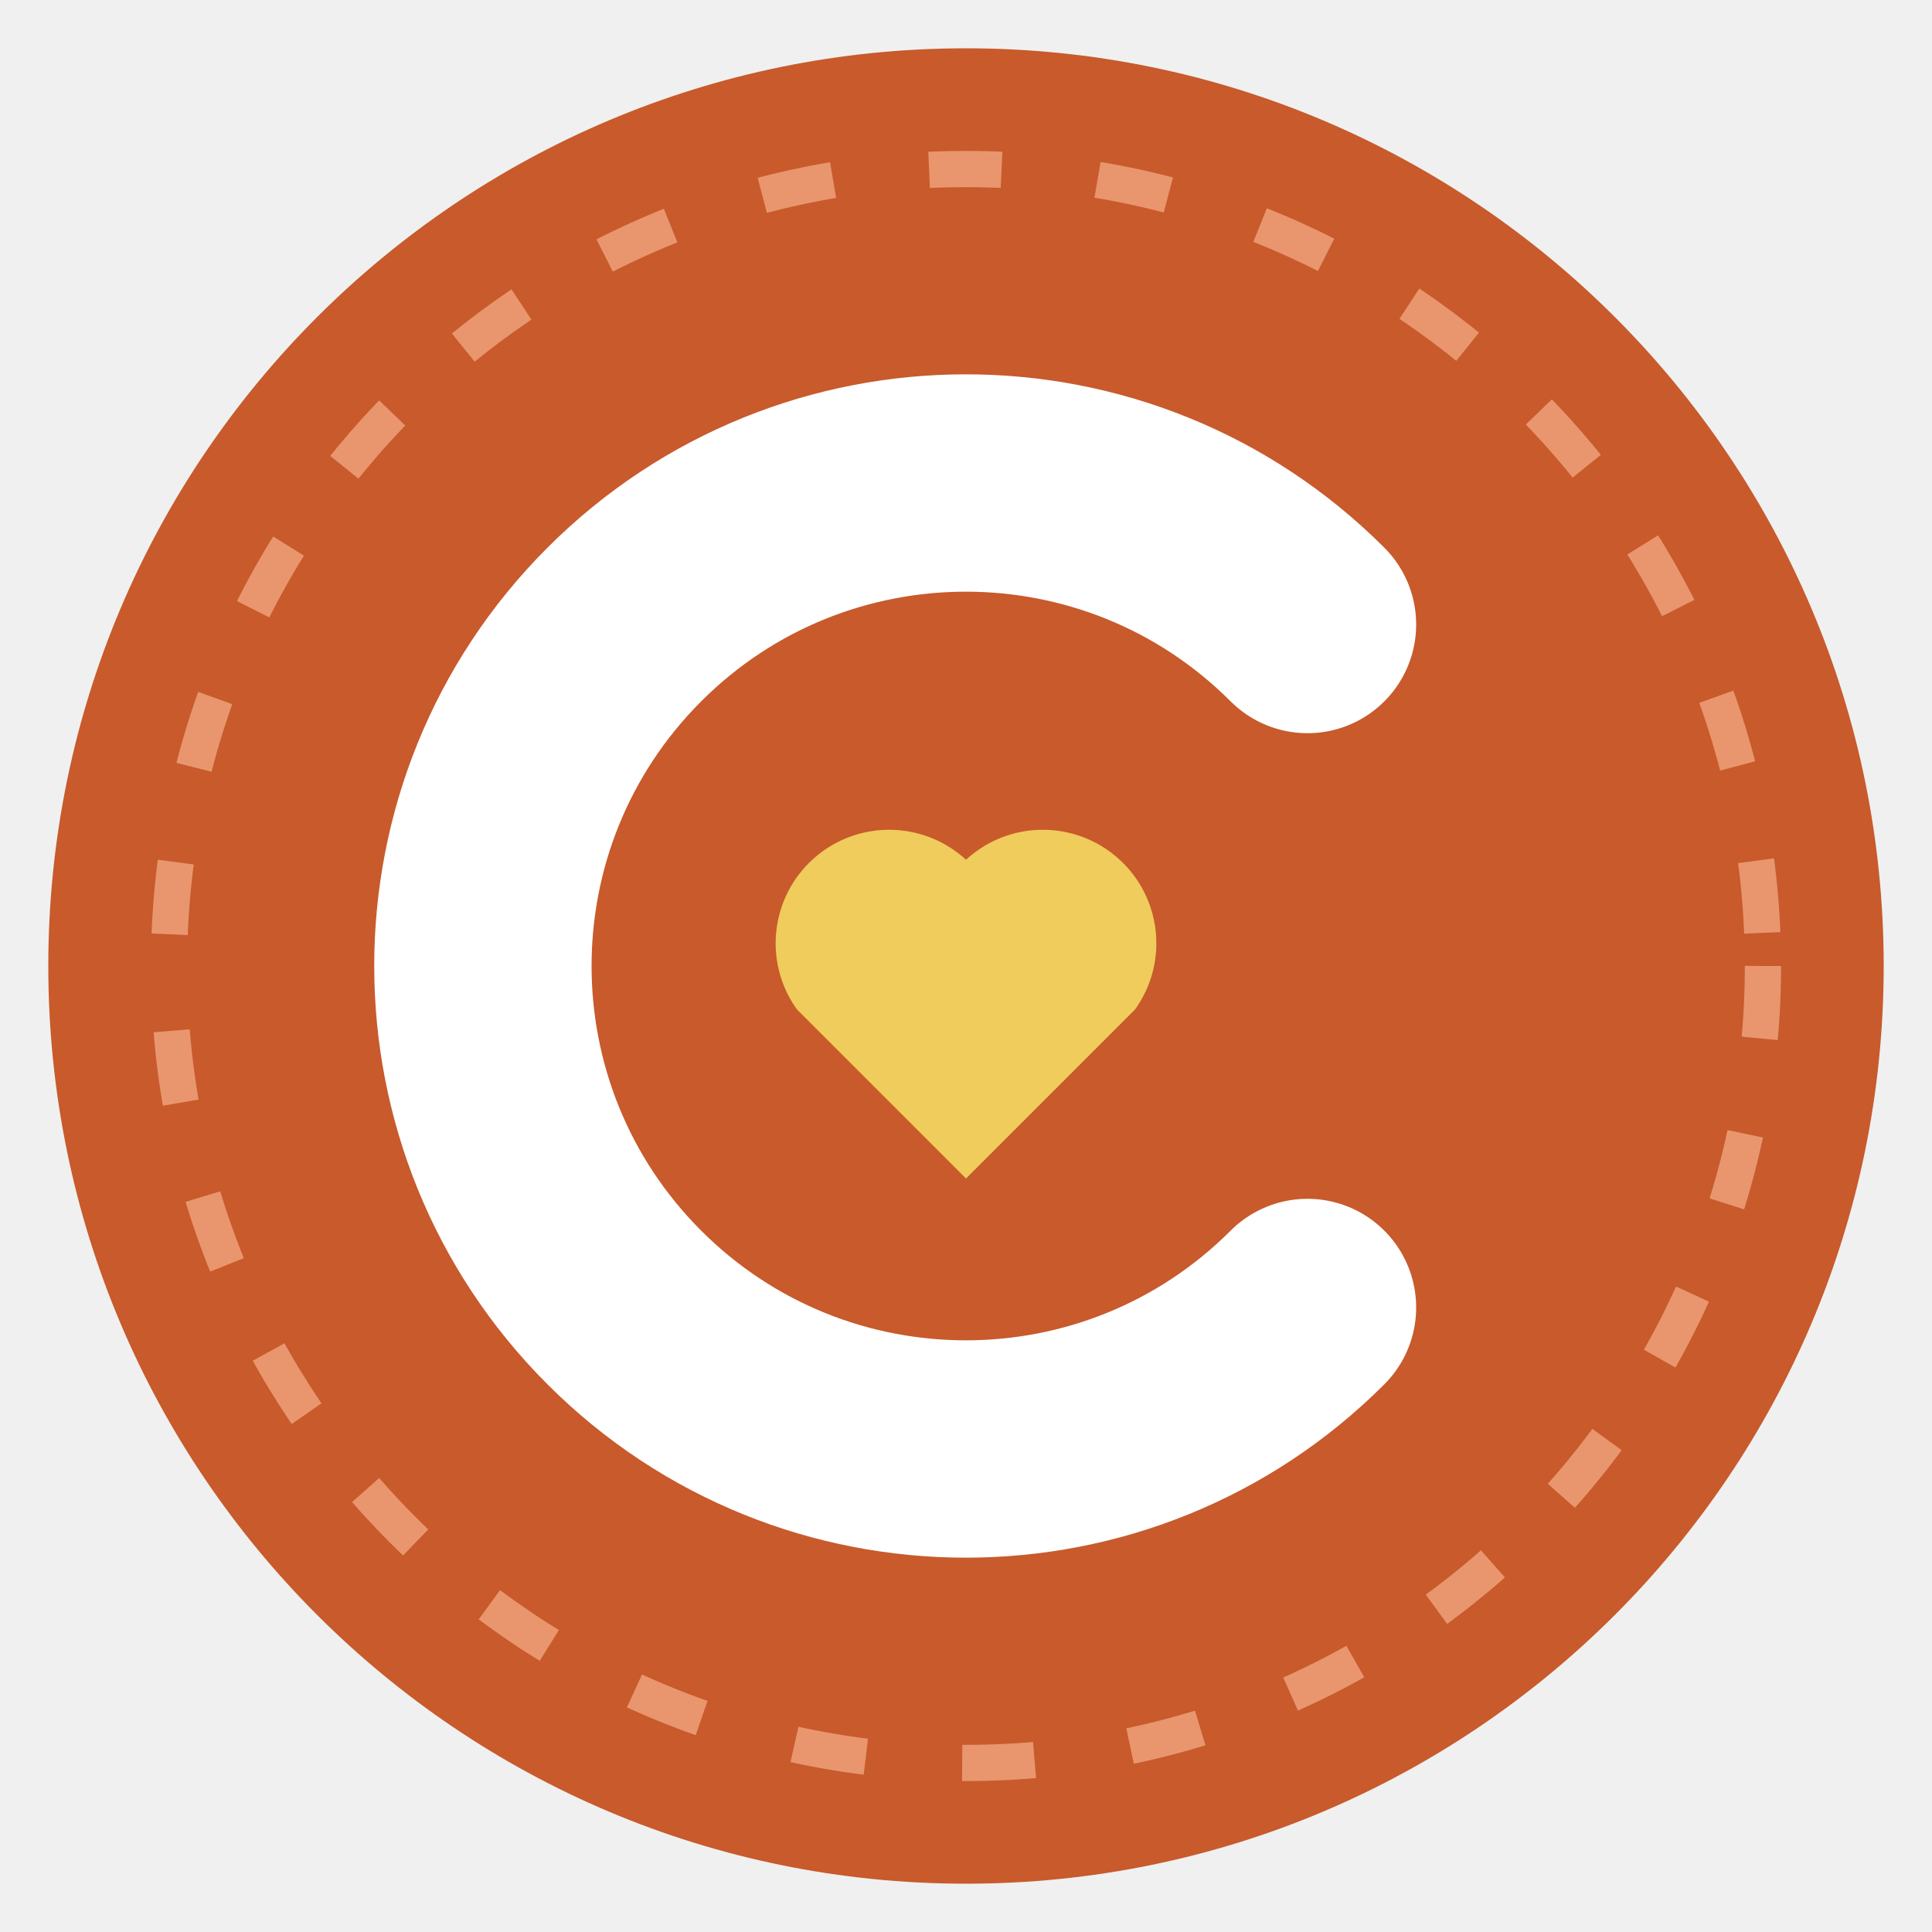
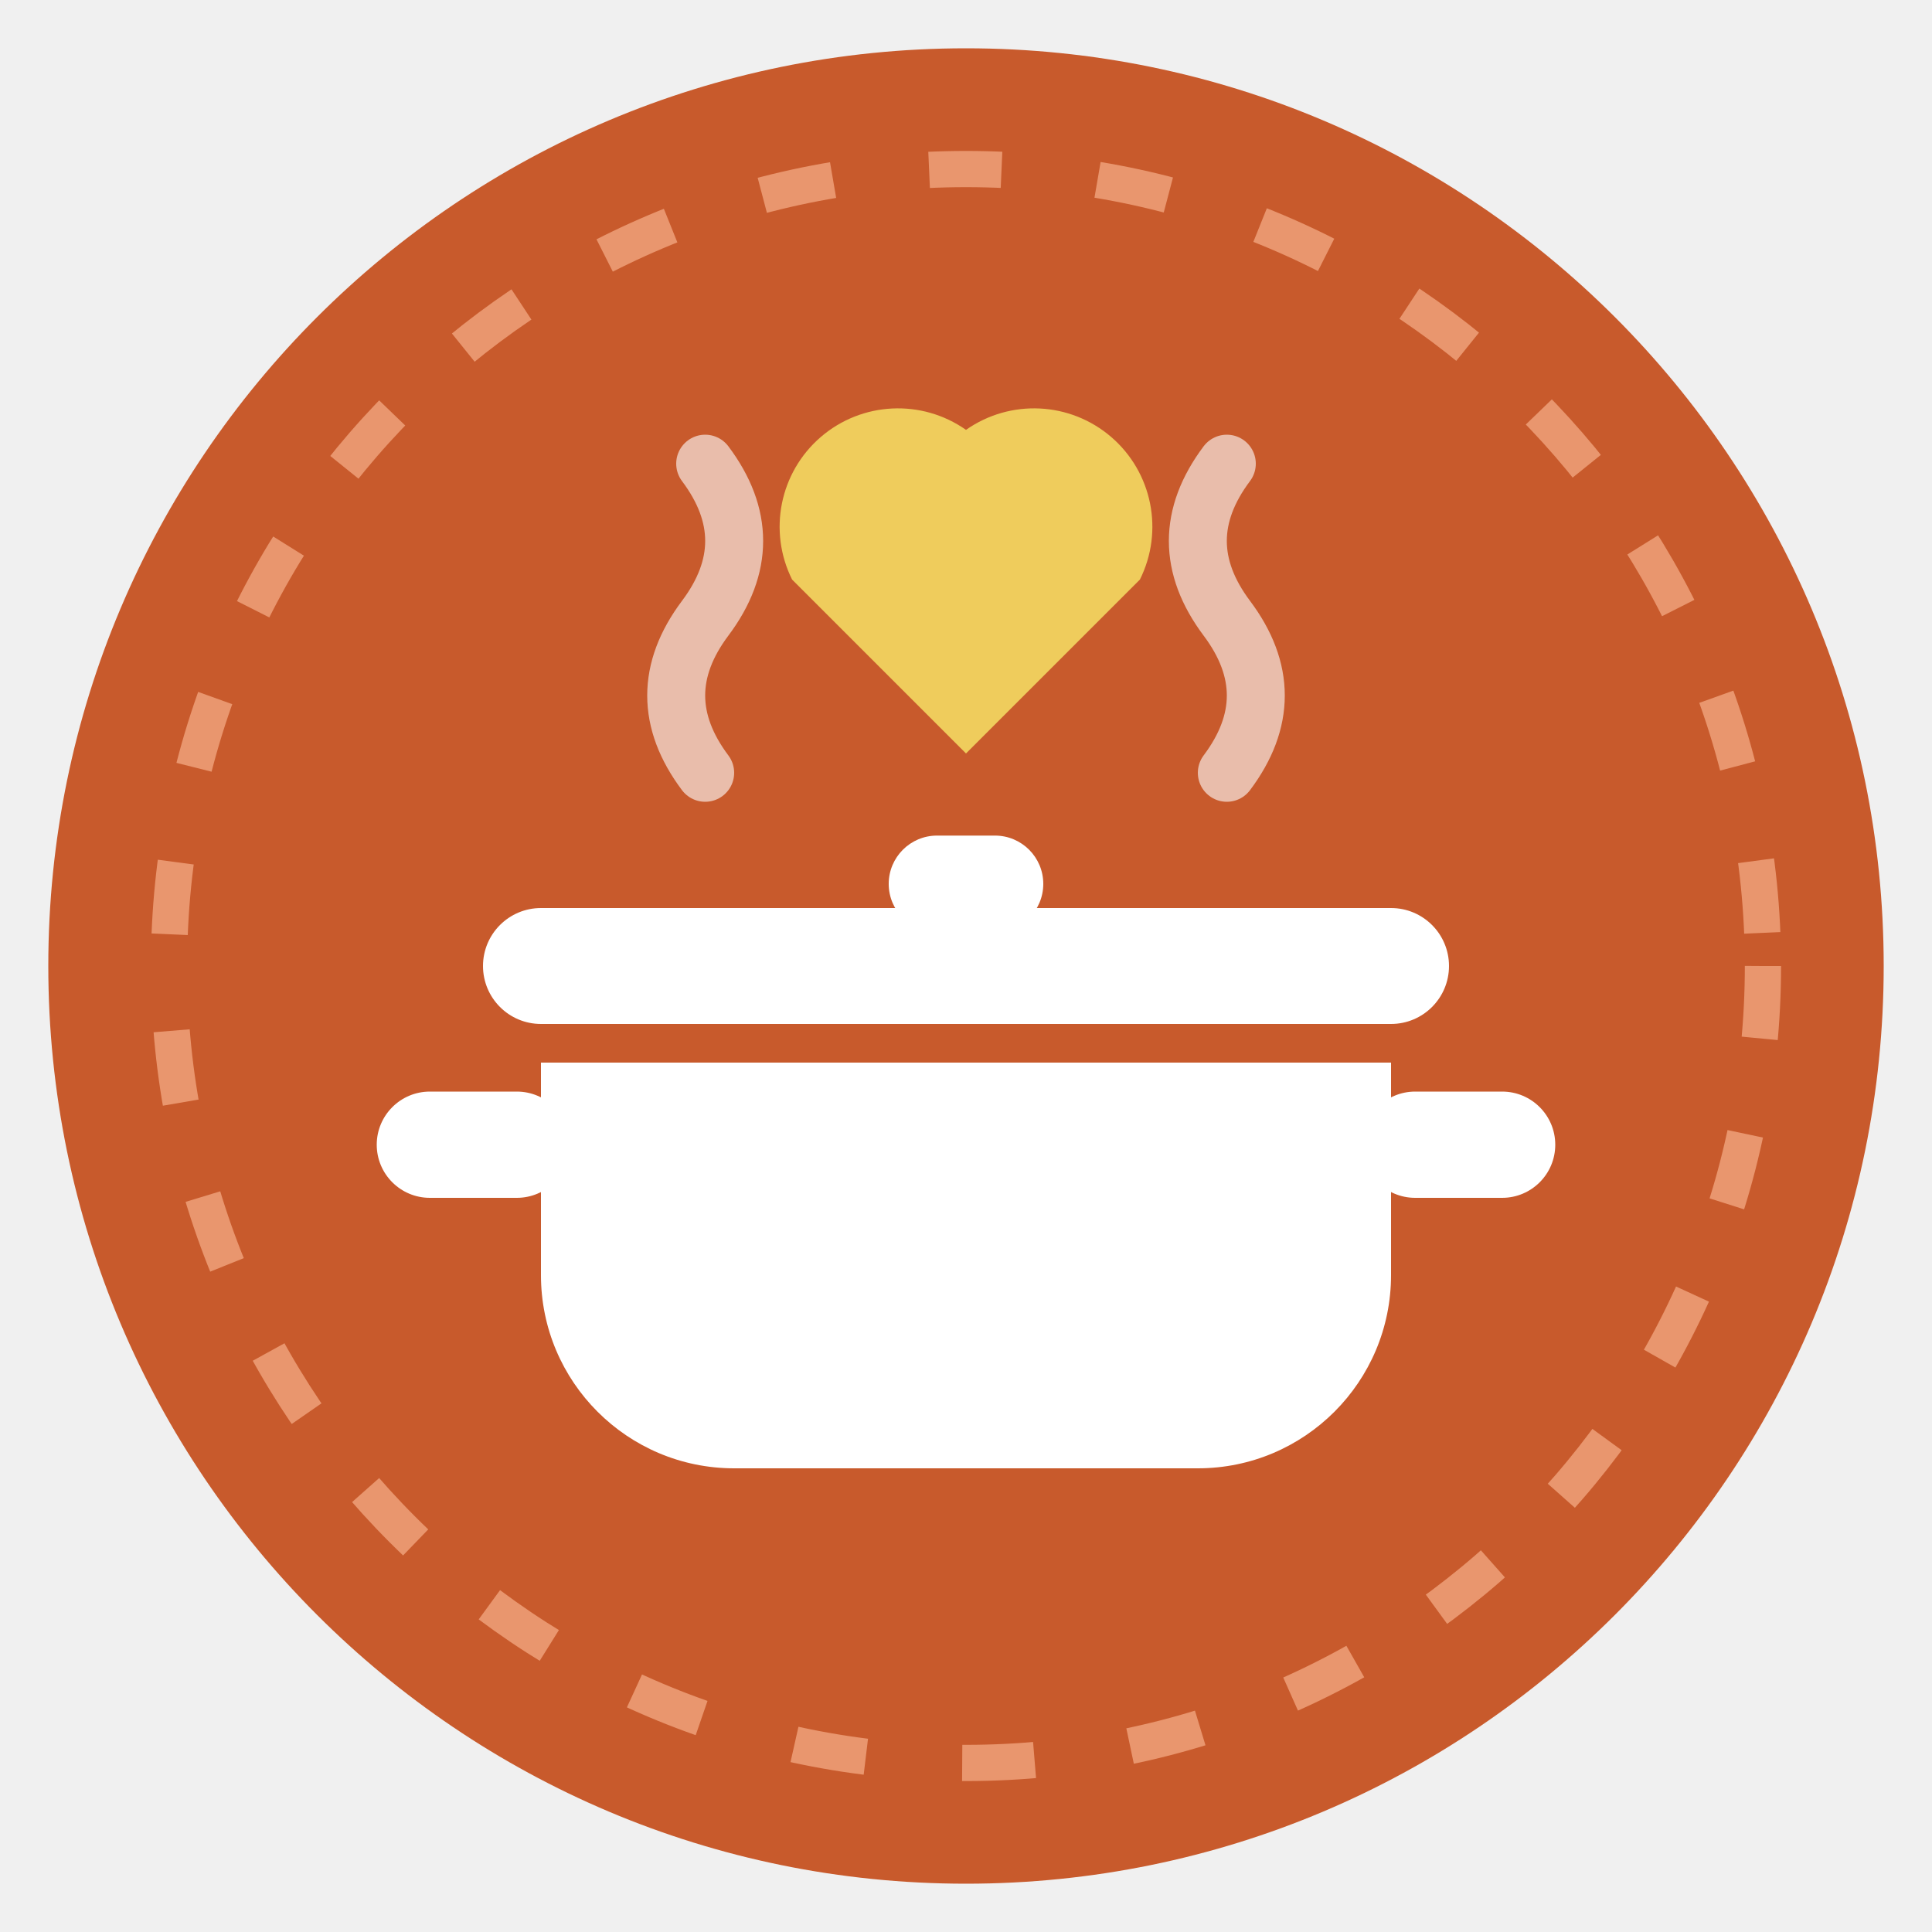
<svg xmlns="http://www.w3.org/2000/svg" viewBox="0 0 40 40">
  <circle cx="20" cy="20" r="19" fill="#c85a2c" />
  <circle cx="20" cy="20" r="16.5" fill="none" stroke="#e9966e" stroke-width="0.75" stroke-dasharray="1.5 2" />
-   <path d="M27.07 12.93 A10 10 0 1 0 27.07 27.07" fill="none" stroke="#fff" stroke-width="4.5" stroke-linecap="round" />
-   <path d="M20 24.4 L16.5 20.9 A2.35 2.35 0 0 1 20 17.8 A2.35 2.35 0 0 1 23.5 20.9 Z" fill="#efcc5c" />
+   <path d="M14.6 16 q-1.2 -1.6 0 -3.2 q1.2 -1.6 0 -3.2 M25.4 16 q1.2 -1.6 0 -3.2 q-1.2 -1.6 0 -3.2" fill="none" stroke="#fff" stroke-width="1.2" stroke-linecap="round" opacity="0.6" />
+   <path d="M20 15.6 L16.4 12 A2.45 2.45 0 0 1 20 8.9 A2.45 2.45 0 0 1 23.6 12 Z" fill="#efcc5c" />
+   <rect x="18.4" y="17.3" width="3.2" height="2" rx="1" fill="#fff" />
+   <rect x="10" y="18.8" width="20" height="2.4" rx="1.2" fill="#fff" />
+   <path d="M11.2 22 H28.8 V26.4 A4 4 0 0 1 24.8 30.4 H15.2 A4 4 0 0 1 11.2 26.4 Z" fill="#fff" />
+   <rect x="7.8" y="22.6" width="4" height="2.2" rx="1.1" fill="#fff" />
+   <rect x="28.2" y="22.6" width="4" height="2.2" rx="1.1" fill="#fff" />
</svg>
